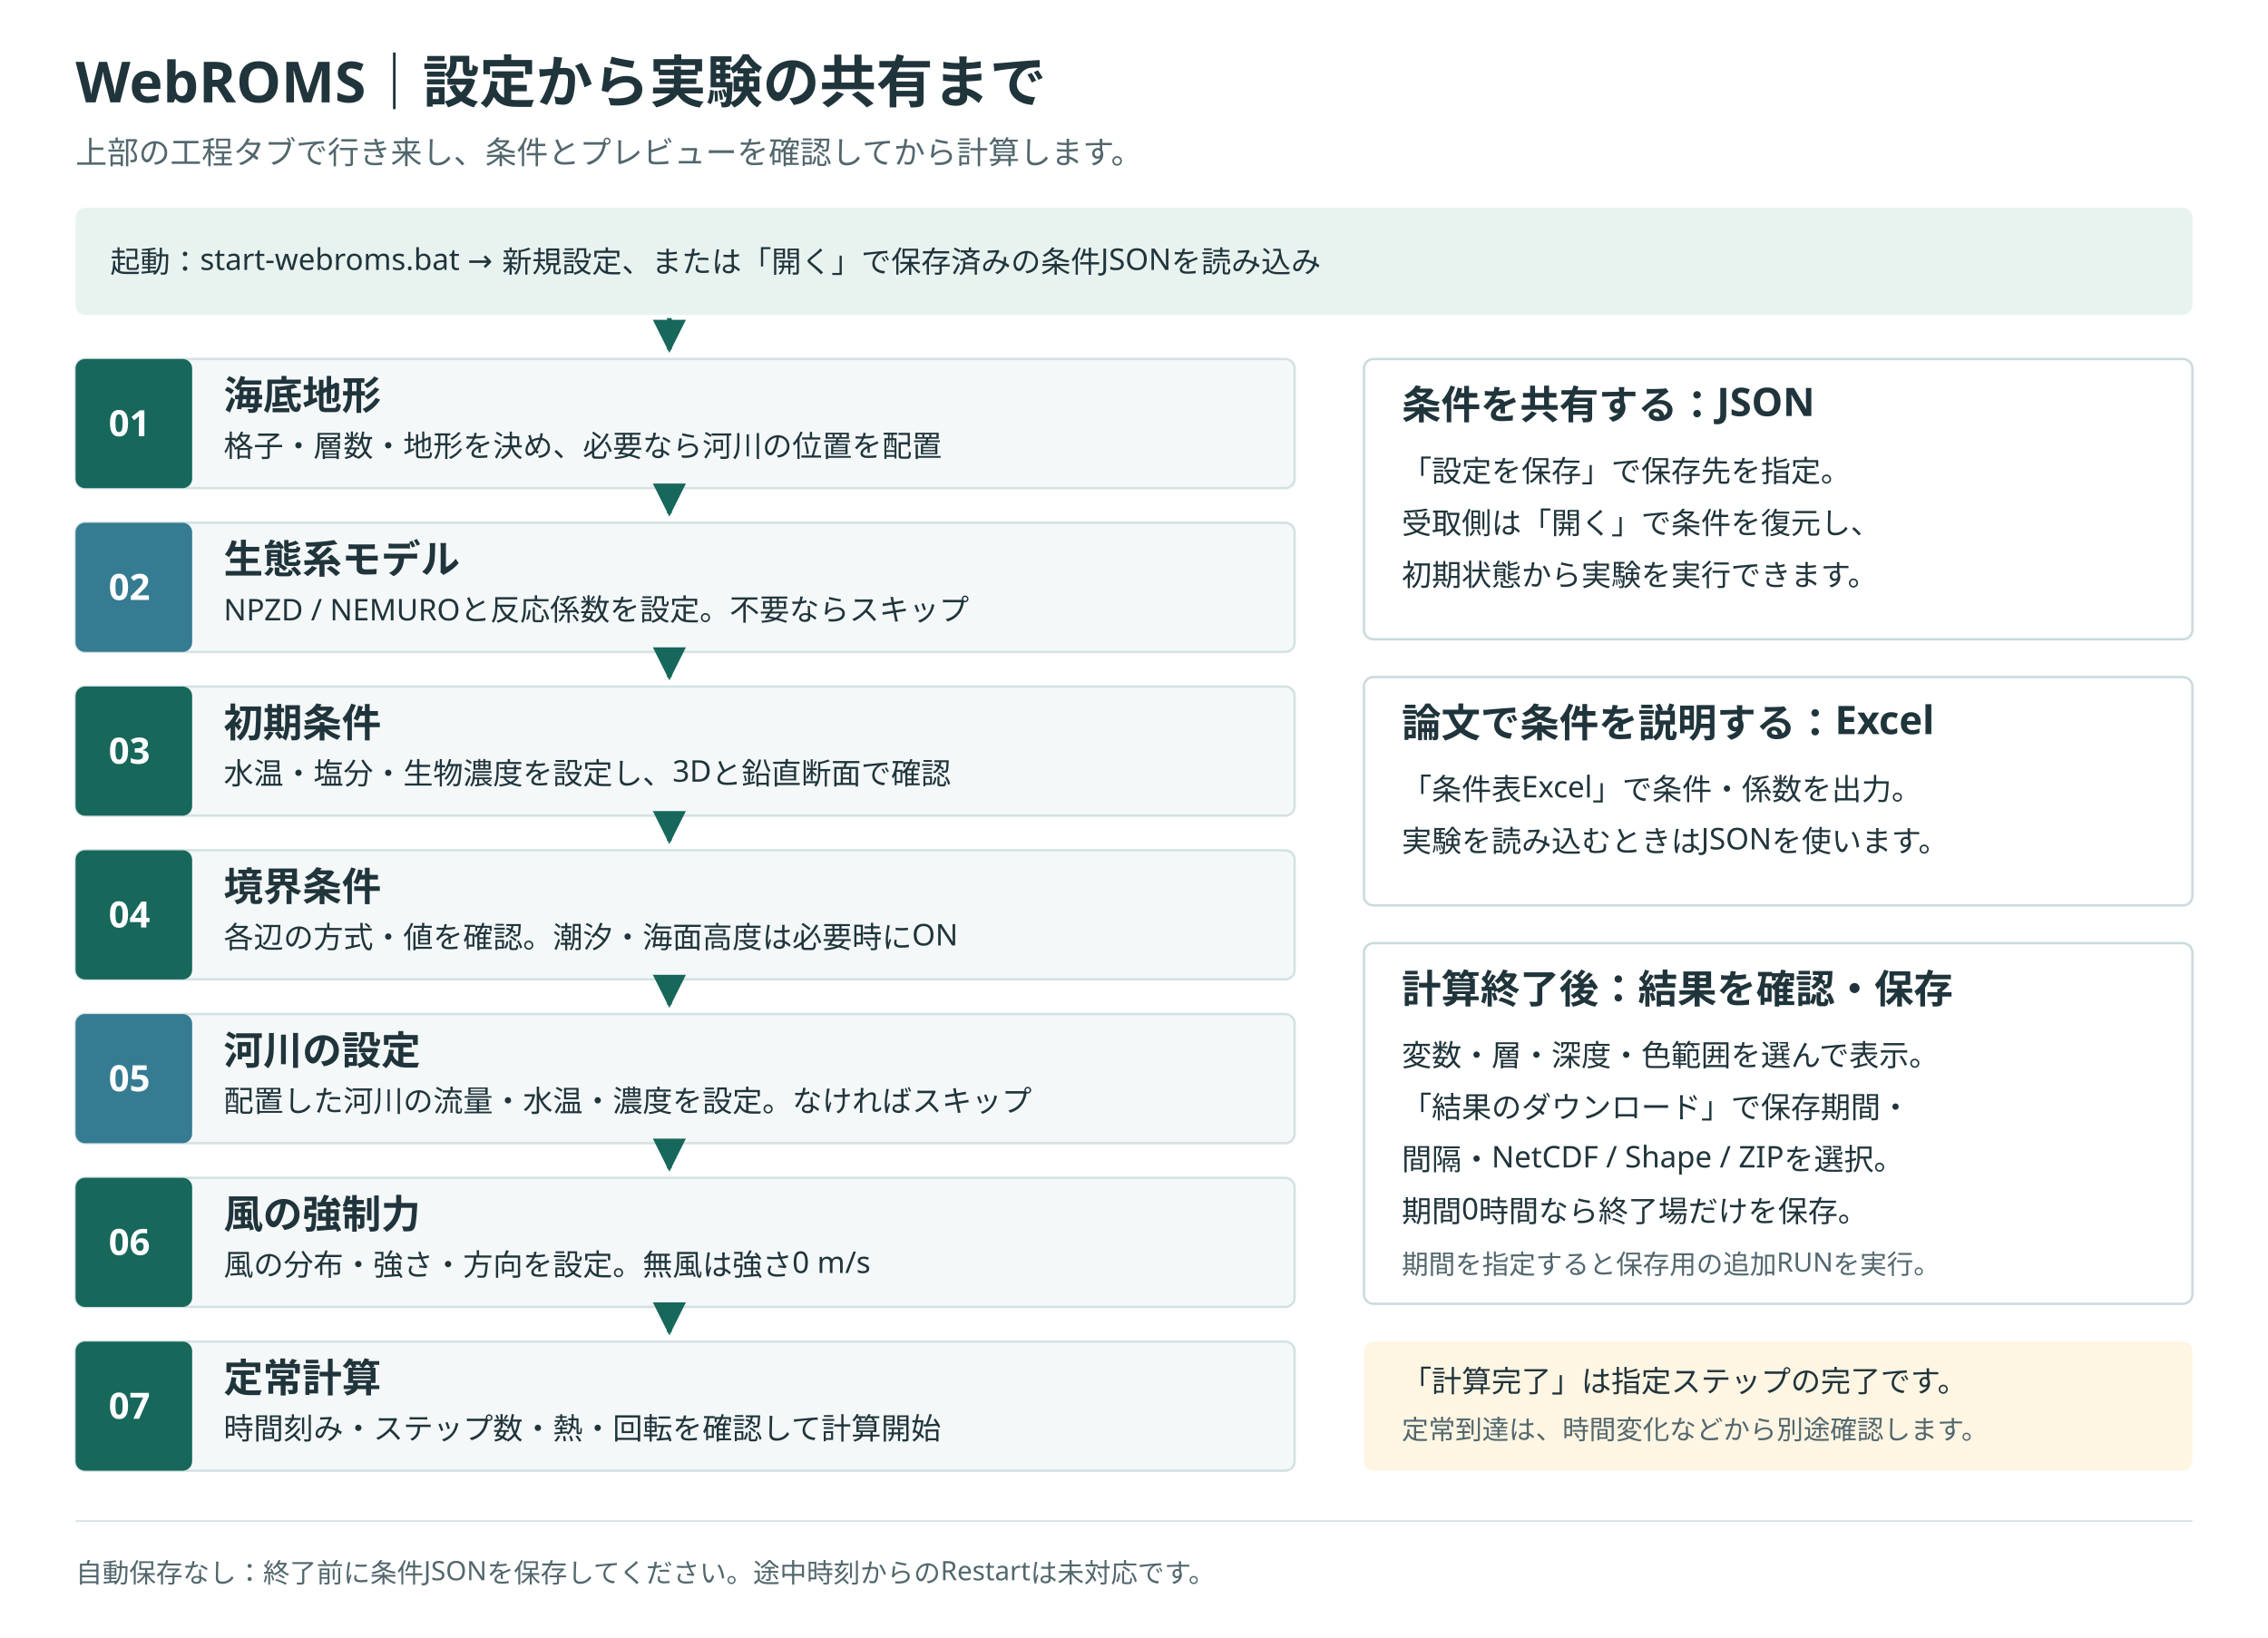
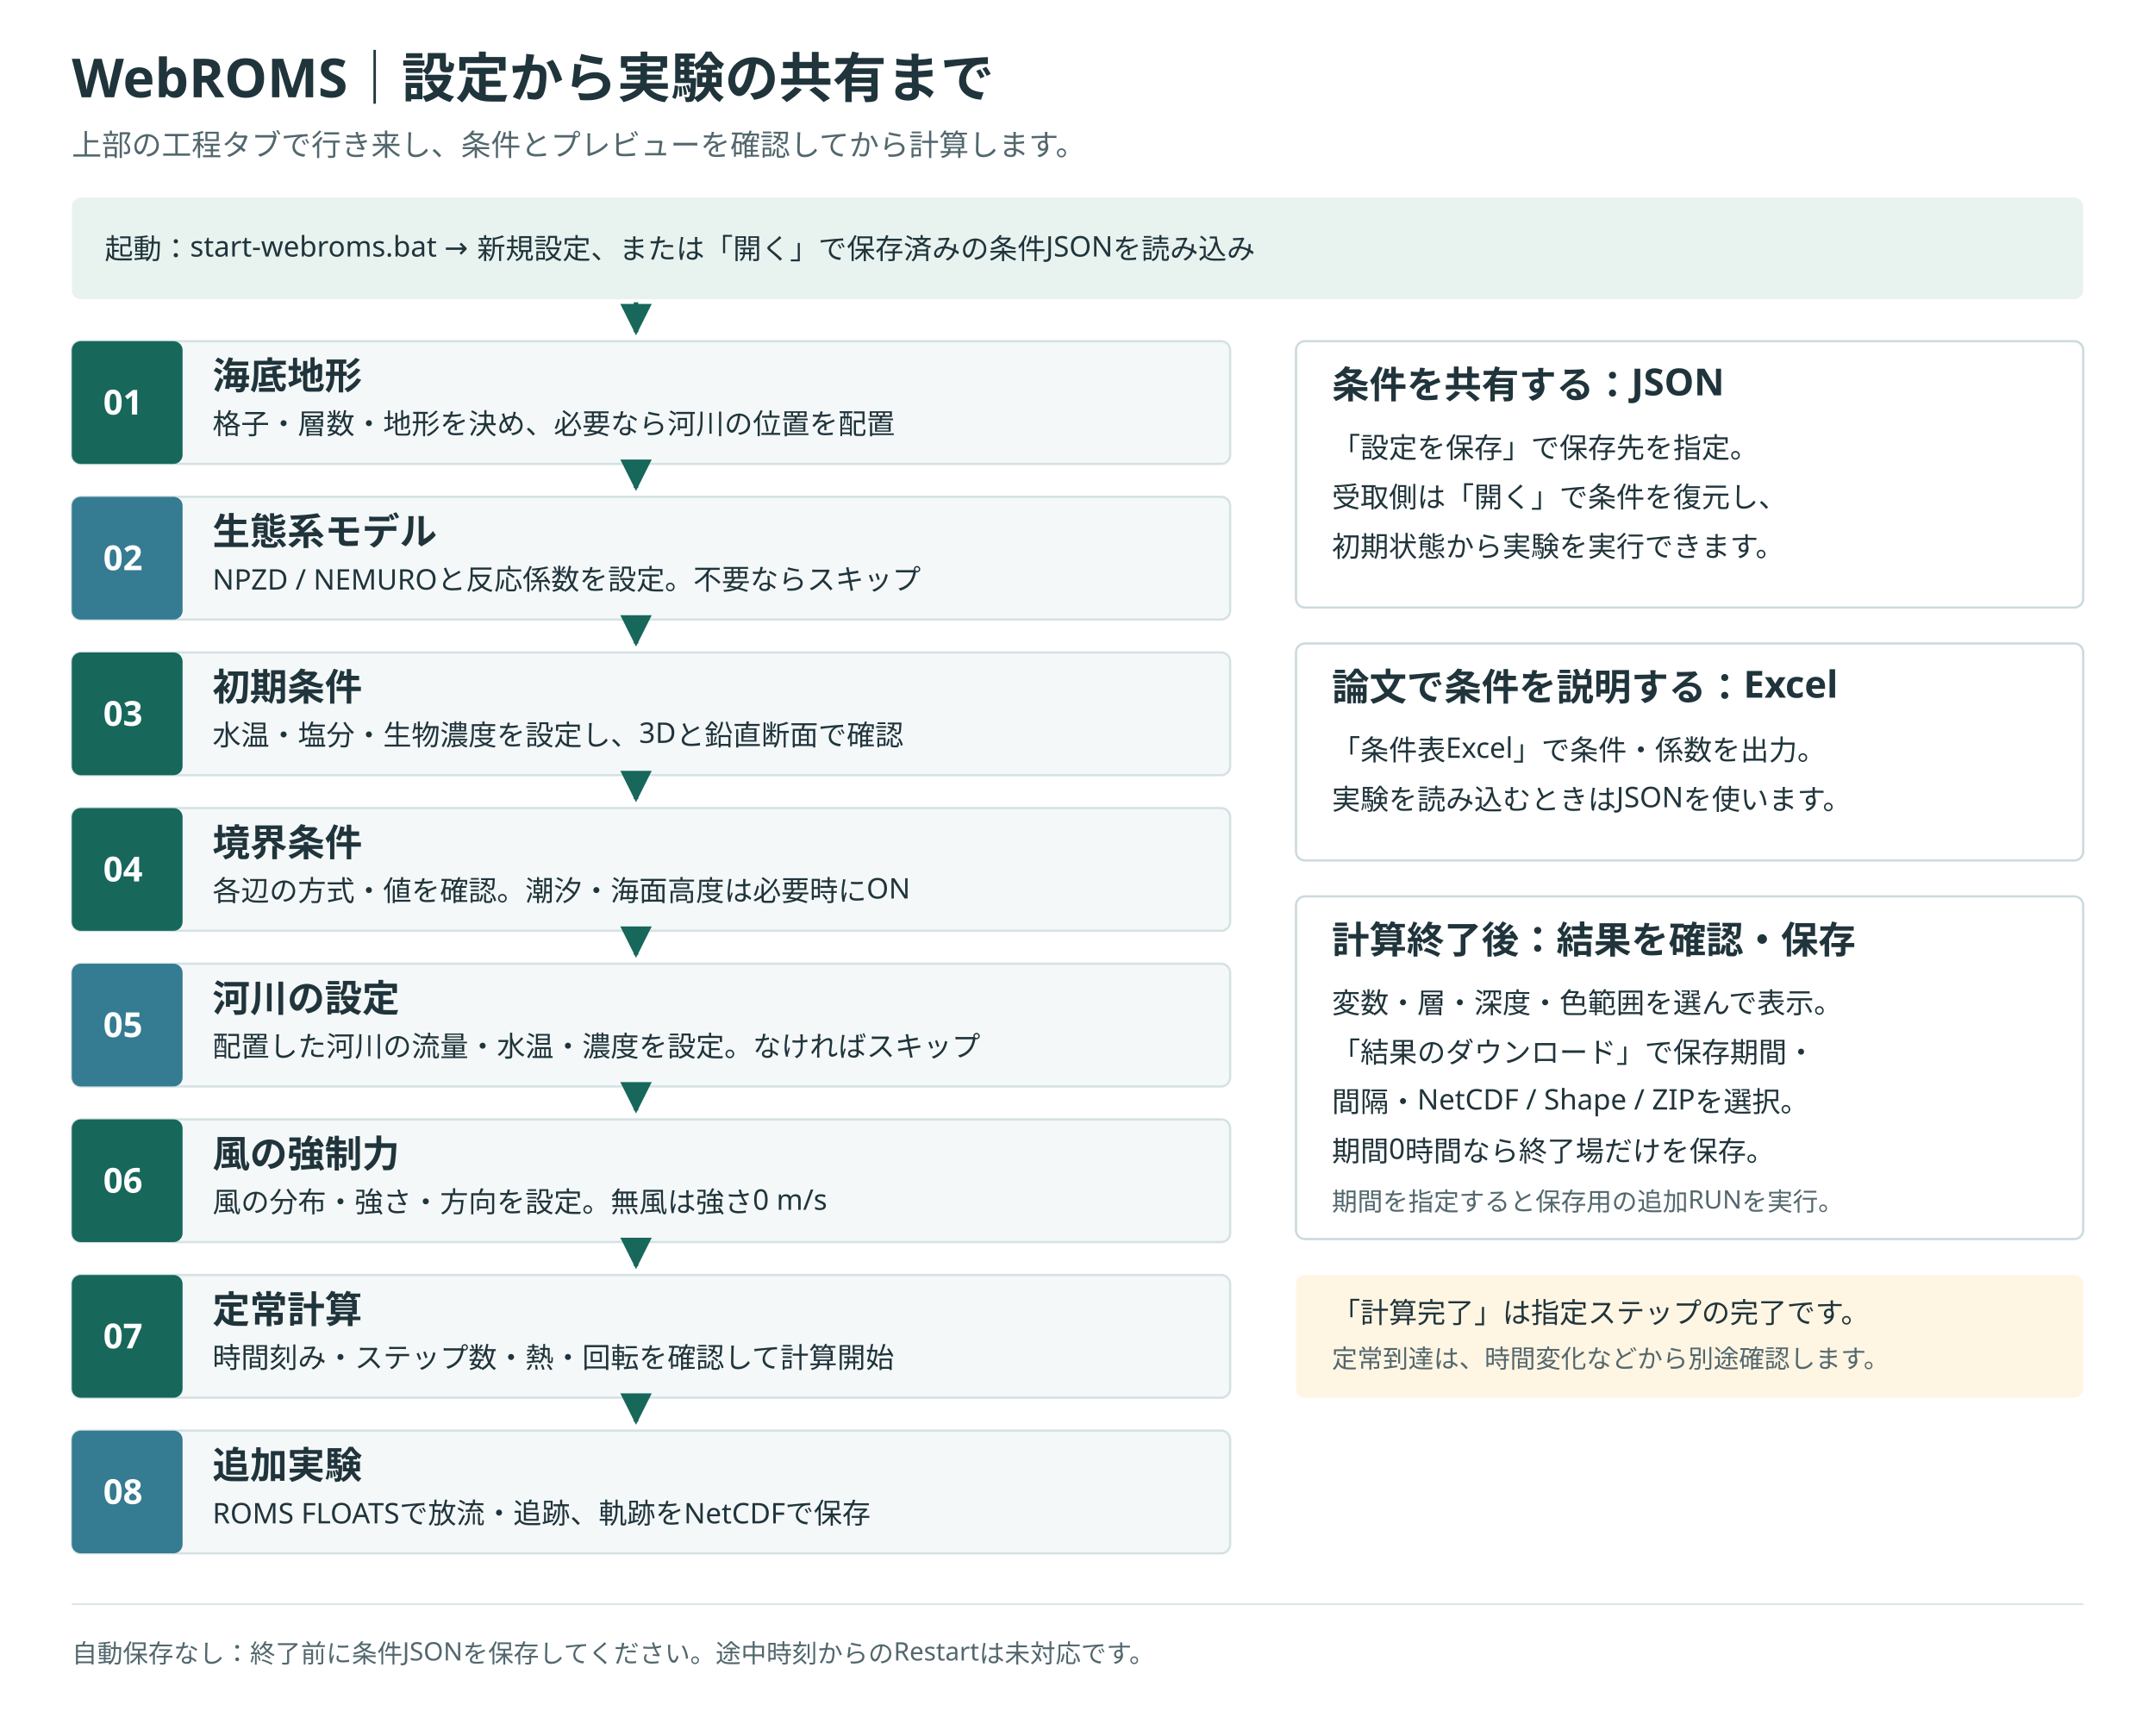
- <svg xmlns="http://www.w3.org/2000/svg" width="1440" height="1040" viewBox="0 0 1440 1040" role="img" aria-labelledby="title desc">
+ <svg xmlns="http://www.w3.org/2000/svg" width="1440" height="1160" viewBox="0 0 1440 1160" role="img" aria-labelledby="title desc">
  <defs>
    <marker id="arrow" viewBox="0 0 10 10" refX="9" refY="5" markerWidth="7" markerHeight="7" orient="auto">
      <path d="M0 0L10 5L0 10" fill="#17675b" />
    </marker>
  </defs>
  <style>text{font-family:"Yu Gothic","Noto Sans JP",sans-serif;fill:#20343b}.title{font-size:36px;font-weight:700}.sub{font-size:20px;fill:#52676d}.heading{font-size:25px;font-weight:700}.body{font-size:19px}.small{font-size:17px;fill:#52676d}.num{font-size:23px;font-weight:700;fill:white}.line{stroke:#17675b;stroke-width:3;fill:none;marker-end:url(#arrow)}.row{fill:#f4f8f9;stroke:#d5e1e3;stroke-width:1.5}.note{fill:white;stroke:#cbdadd;stroke-width:1.5}</style>
-   <rect width="1440" height="1040" fill="white" />
+   <rect width="1440" height="1160" fill="white" />
  <text x="48" y="65" class="title">WebROMS｜設定から実験の共有まで</text>
  <text x="48" y="104" class="sub">上部の工程タブで行き来し、条件とプレビューを確認してから計算します。</text>
  <rect x="48" y="132" width="1344" height="68" rx="6" fill="#e8f3f0" />
  <text x="70" y="173" class="body">起動：start-webroms.bat → 新規設定、または「開く」で保存済みの条件JSONを読み込み</text>
  <path d="M425 202V222" class="line" />
  <g transform="translate(48 228)">
    <rect width="774" height="82" rx="6" class="row" />
    <rect width="74" height="82" rx="6" fill="#17675b" />
    <text x="21" y="49" class="num">01</text>
    <text x="94" y="32" class="heading">海底地形</text>
    <text x="94" y="62" class="body">格子・層数・地形を決め、必要なら河川の位置を配置</text>
  </g>
  <path d="M425 311V326" class="line" />
  <g transform="translate(48 332)">
    <rect width="774" height="82" rx="6" class="row" />
    <rect width="74" height="82" rx="6" fill="#357b91" />
    <text x="21" y="49" class="num">02</text>
    <text x="94" y="32" class="heading">生態系モデル</text>
    <text x="94" y="62" class="body">NPZD / NEMUROと反応係数を設定。不要ならスキップ</text>
  </g>
  <path d="M425 415V430" class="line" />
  <g transform="translate(48 436)">
    <rect width="774" height="82" rx="6" class="row" />
    <rect width="74" height="82" rx="6" fill="#17675b" />
    <text x="21" y="49" class="num">03</text>
    <text x="94" y="32" class="heading">初期条件</text>
    <text x="94" y="62" class="body">水温・塩分・生物濃度を設定し、3Dと鉛直断面で確認</text>
  </g>
  <path d="M425 519V534" class="line" />
  <g transform="translate(48 540)">
    <rect width="774" height="82" rx="6" class="row" />
    <rect width="74" height="82" rx="6" fill="#17675b" />
    <text x="21" y="49" class="num">04</text>
    <text x="94" y="32" class="heading">境界条件</text>
    <text x="94" y="62" class="body">各辺の方式・値を確認。潮汐・海面高度は必要時にON</text>
  </g>
  <path d="M425 623V638" class="line" />
  <g transform="translate(48 644)">
    <rect width="774" height="82" rx="6" class="row" />
    <rect width="74" height="82" rx="6" fill="#357b91" />
    <text x="21" y="49" class="num">05</text>
    <text x="94" y="32" class="heading">河川の設定</text>
    <text x="94" y="62" class="body">配置した河川の流量・水温・濃度を設定。なければスキップ</text>
  </g>
  <path d="M425 727V742" class="line" />
  <g transform="translate(48 748)">
    <rect width="774" height="82" rx="6" class="row" />
    <rect width="74" height="82" rx="6" fill="#17675b" />
    <text x="21" y="49" class="num">06</text>
    <text x="94" y="32" class="heading">風の強制力</text>
    <text x="94" y="62" class="body">風の分布・強さ・方向を設定。無風は強さ0 m/s</text>
  </g>
  <path d="M425 831V846" class="line" />
  <g transform="translate(48 852)">
    <rect width="774" height="82" rx="6" class="row" />
    <rect width="74" height="82" rx="6" fill="#17675b" />
    <text x="21" y="49" class="num">07</text>
    <text x="94" y="32" class="heading">定常計算</text>
    <text x="94" y="62" class="body">時間刻み・ステップ数・熱・回転を確認して計算開始</text>
  </g>
  <g transform="translate(866 228)">
    <rect width="526" height="178" rx="6" class="note" />
    <text x="24" y="38" class="heading">条件を共有する：JSON</text>
    <text x="24" y="78" class="body">「設定を保存」で保存先を指定。</text>
    <text x="24" y="111" class="body">受取側は「開く」で条件を復元し、</text>
    <text x="24" y="144" class="body">初期状態から実験を実行できます。</text>
  </g>
  <g transform="translate(866 430)">
    <rect width="526" height="145" rx="6" class="note" />
    <text x="24" y="38" class="heading">論文で条件を説明する：Excel</text>
    <text x="24" y="78" class="body">「条件表Excel」で条件・係数を出力。</text>
    <text x="24" y="111" class="body">実験を読み込むときはJSONを使います。</text>
  </g>
  <g transform="translate(866 599)">
    <rect width="526" height="229" rx="6" class="note" />
    <text x="24" y="38" class="heading">計算終了後：結果を確認・保存</text>
    <text x="24" y="78" class="body">変数・層・深度・色範囲を選んで表示。</text>
    <text x="24" y="111" class="body">「結果のダウンロード」で保存期間・</text>
    <text x="24" y="144" class="body">間隔・NetCDF / Shape / ZIPを選択。</text>
    <text x="24" y="177" class="body">期間0時間なら終了場だけを保存。</text>
    <text x="24" y="210" class="small">期間を指定すると保存用の追加RUNを実行。</text>
  </g>
  <rect x="866" y="852" width="526" height="82" rx="6" fill="#fff5e3" />
  <text x="890" y="884" class="body">「計算完了」は指定ステップの完了です。</text>
  <text x="890" y="914" class="small">定常到達は、時間変化などから別途確認します。</text>
-   <line x1="48" y1="966" x2="1392" y2="966" stroke="#d5e1e3" />
-   <text x="48" y="1005" class="small">自動保存なし：終了前に条件JSONを保存してください。途中時刻からのRestartは未対応です。</text>
+   <path d="M425 935V950" class="line" />
+   <g transform="translate(48 956)">
+     <rect width="774" height="82" rx="6" class="row" />
+     <rect width="74" height="82" rx="6" fill="#357b91" />
+     <text x="21" y="49" class="num">08</text>
+     <text x="94" y="32" class="heading">追加実験</text>
+     <text x="94" y="62" class="body">ROMS FLOATSで放流・追跡、軌跡をNetCDFで保存</text>
+   </g>
+   <line x1="48" y1="1072" x2="1392" y2="1072" stroke="#d5e1e3" />
+   <text x="48" y="1111" class="small">自動保存なし：終了前に条件JSONを保存してください。途中時刻からのRestartは未対応です。</text>
</svg>
